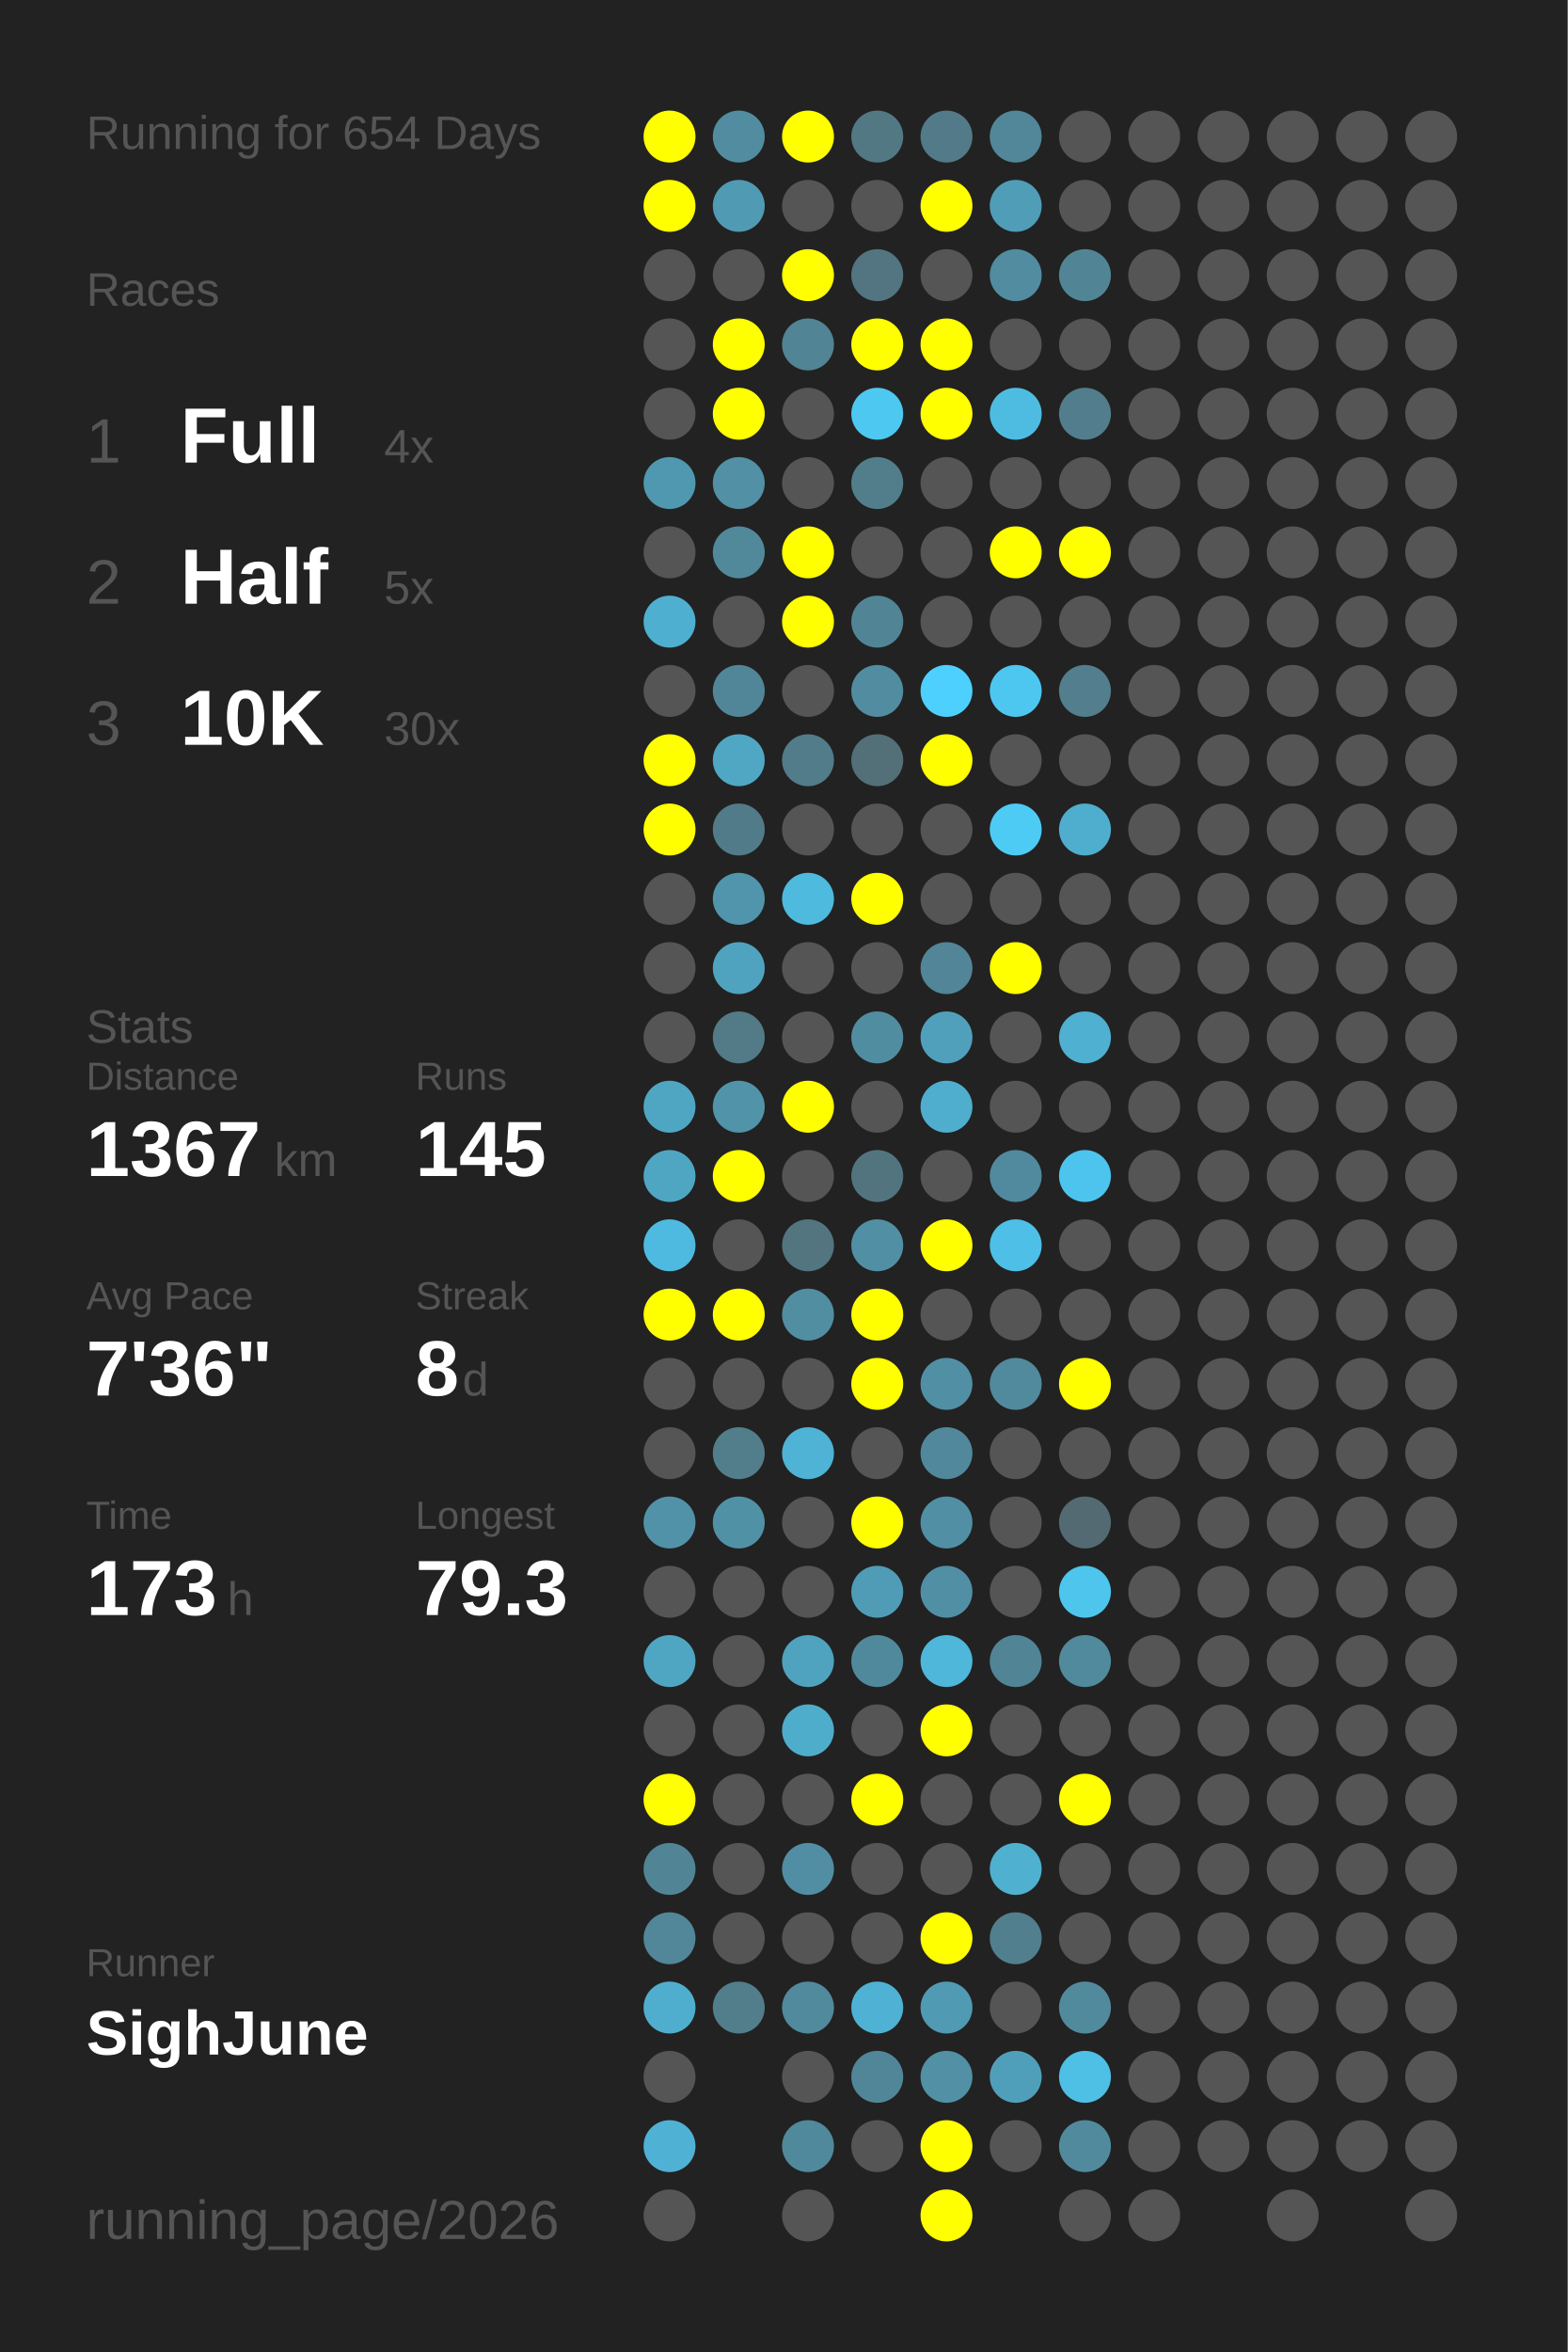
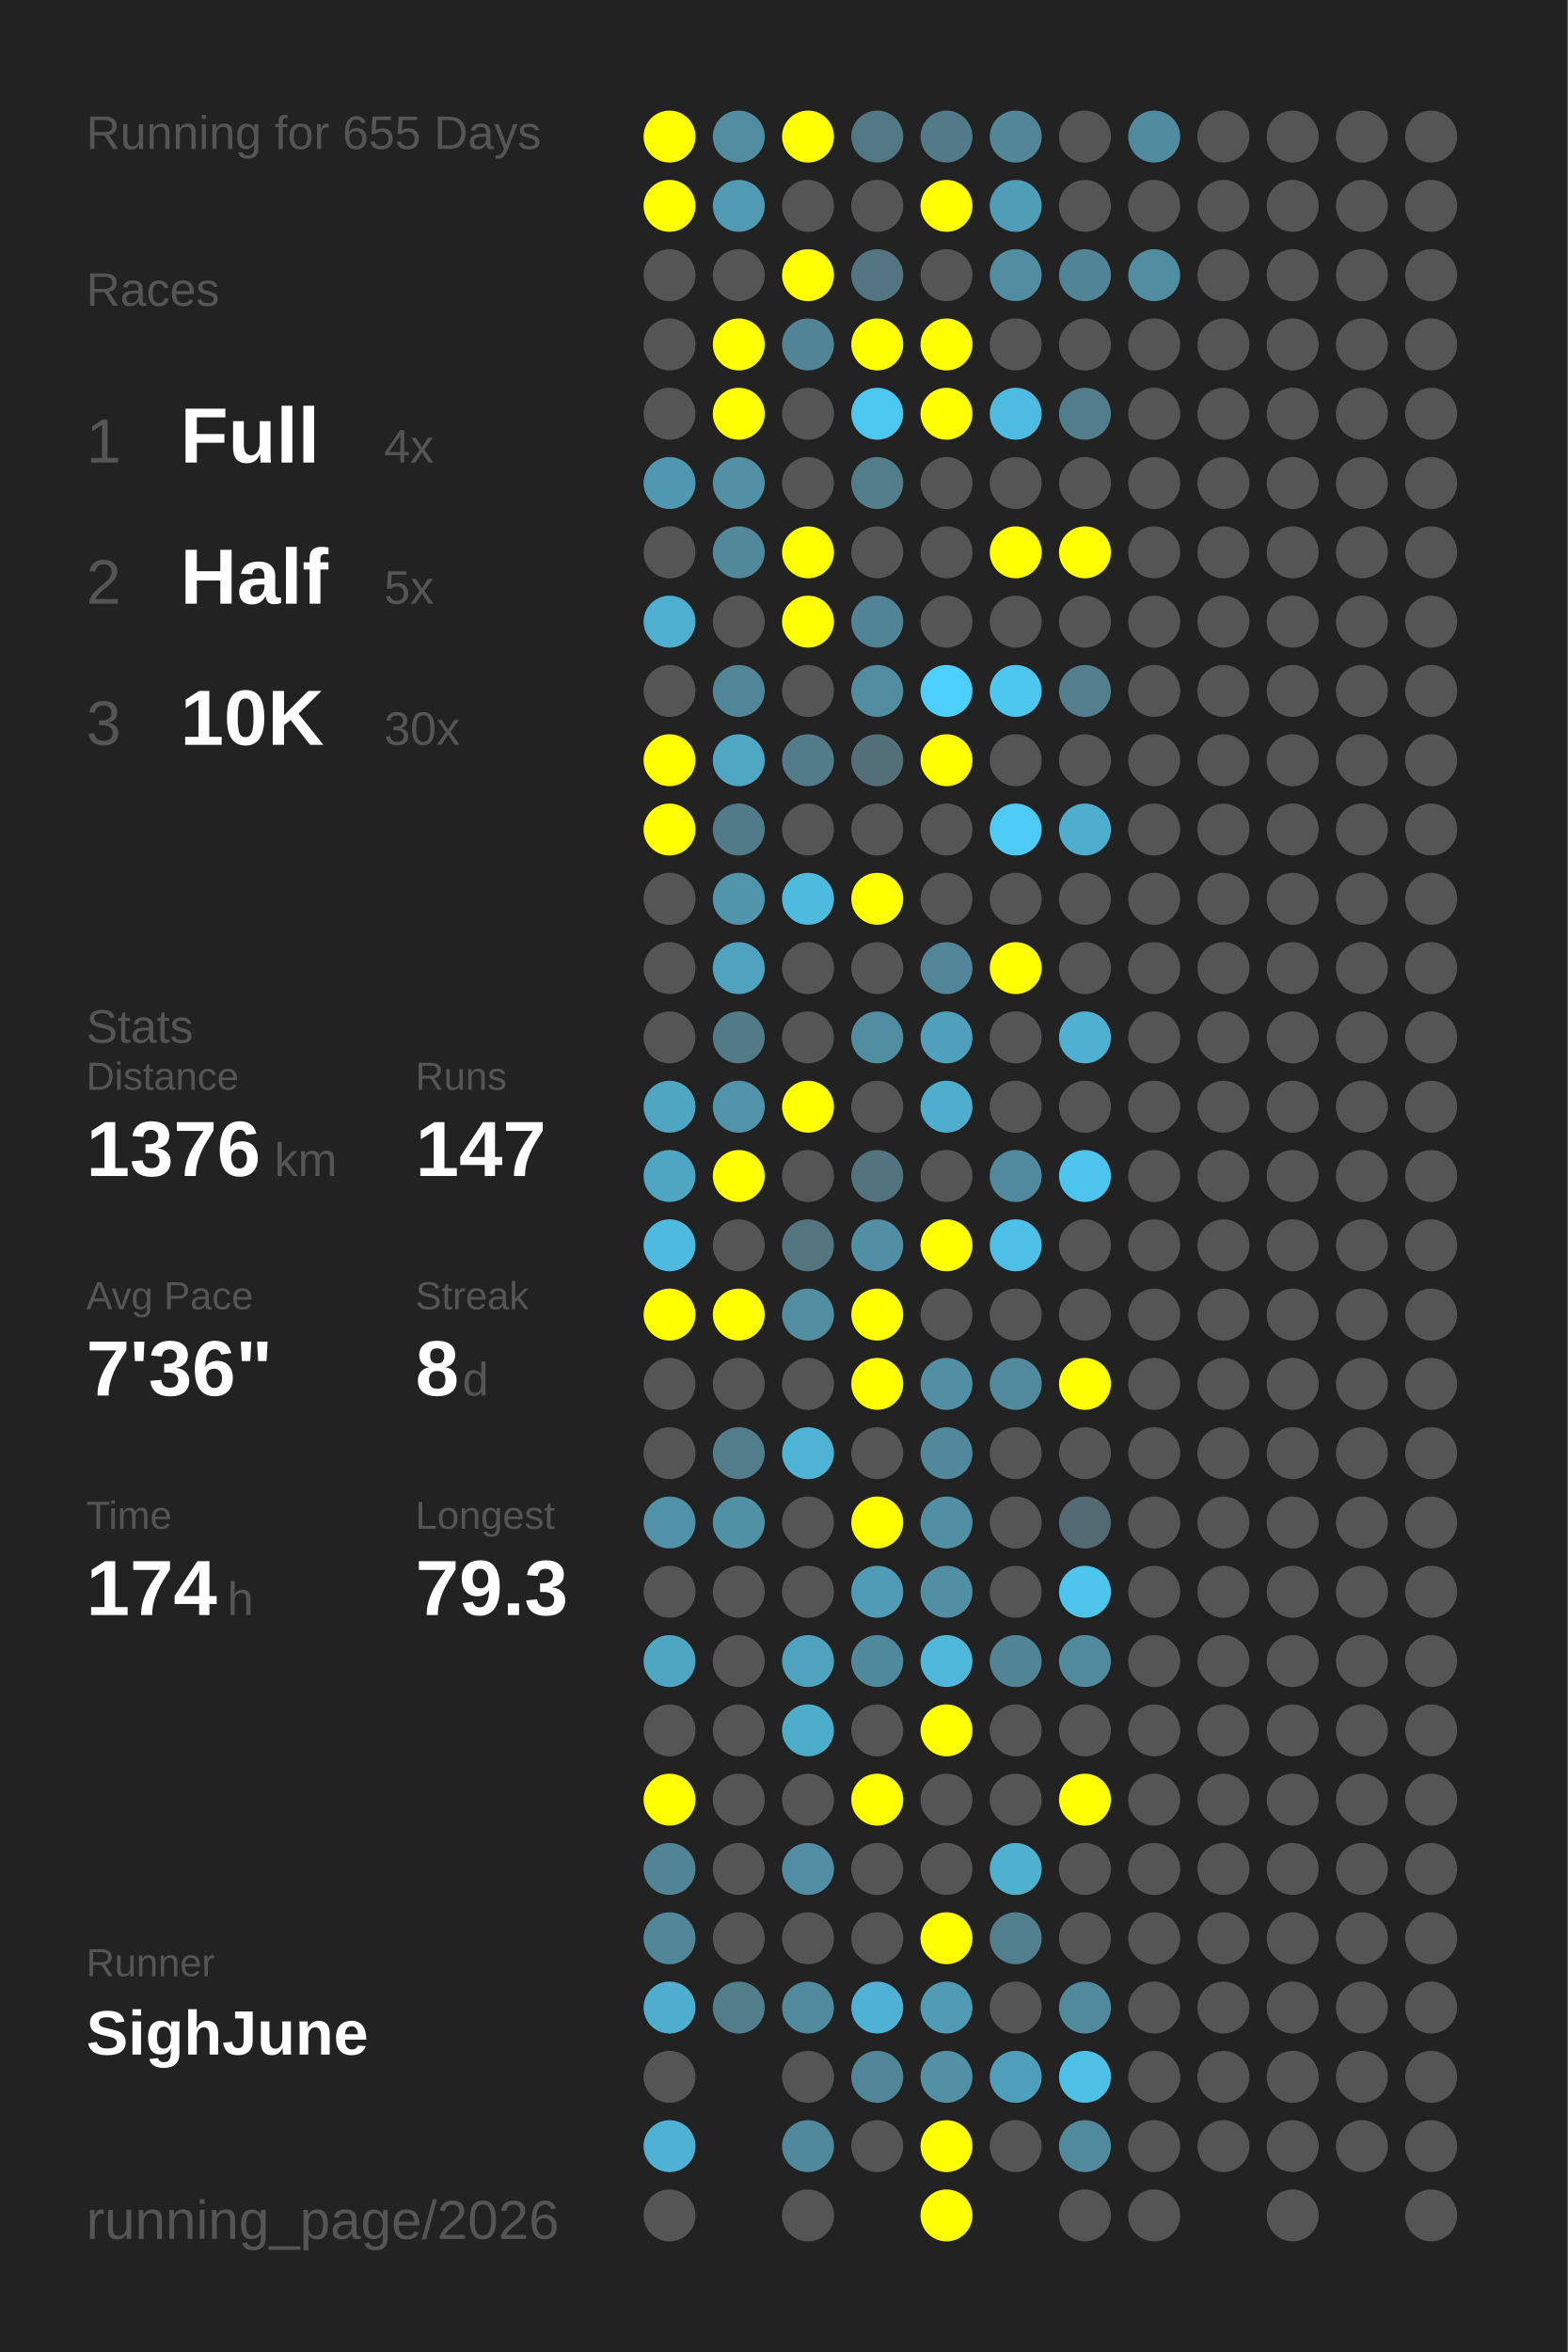
<svg xmlns="http://www.w3.org/2000/svg" baseProfile="full" height="300mm" version="1.1" viewBox="0,0,200,300" width="200mm">
  <defs />
  <rect fill="#222222" height="300" width="200" x="0" y="0" />
-   <text fill="#555555" style="font-size:6px; font-family:Arial;" x="11" y="19">Running for 654 Days</text>
+   <text fill="#555555" style="font-size:6px; font-family:Arial;" x="11" y="19">Running for 655 Days</text>
  <text fill="#555555" style="font-size:6px; font-family:Arial;" x="11" y="39">Races</text>
  <text fill="#555555" style="font-size:8px; font-family:Arial;" x="11" y="59">1</text>
  <text fill="#FFFFFF" style="font-size:10px; font-family:Arial; font-weight:bold;" x="23" y="59">Full</text>
  <text fill="#555555" style="font-size:6px; font-family:Arial;" x="49" y="59">4x</text>
  <text fill="#555555" style="font-size:8px; font-family:Arial;" x="11" y="77">2</text>
  <text fill="#FFFFFF" style="font-size:10px; font-family:Arial; font-weight:bold;" x="23" y="77">Half</text>
  <text fill="#555555" style="font-size:6px; font-family:Arial;" x="49" y="77">5x</text>
  <text fill="#555555" style="font-size:8px; font-family:Arial;" x="11" y="95">3</text>
  <text fill="#FFFFFF" style="font-size:10px; font-family:Arial; font-weight:bold;" x="23" y="95">10K</text>
  <text fill="#555555" style="font-size:6px; font-family:Arial;" x="49" y="95">30x</text>
  <text fill="#555555" style="font-size:6px; font-family:Arial;" x="11" y="133">Stats</text>
  <text fill="#555555" style="font-size:5px; font-family:Arial;" x="11" y="139">Distance</text>
-   <text fill="#FFFFFF" style="font-size:10px; font-family:Arial; font-weight:bold;" x="11" y="150">1367</text>
+   <text fill="#FFFFFF" style="font-size:10px; font-family:Arial; font-weight:bold;" x="11" y="150">1376</text>
  <text fill="#555555" style="font-size:6px; font-family:Arial;" x="35" y="150">km</text>
  <text fill="#555555" style="font-size:5px; font-family:Arial;" x="53" y="139">Runs</text>
-   <text fill="#FFFFFF" style="font-size:10px; font-family:Arial; font-weight:bold;" x="53" y="150">145</text>
+   <text fill="#FFFFFF" style="font-size:10px; font-family:Arial; font-weight:bold;" x="53" y="150">147</text>
  <text fill="#555555" style="font-size:5px; font-family:Arial;" x="11" y="167">Avg Pace</text>
  <text fill="#FFFFFF" style="font-size:10px; font-family:Arial; font-weight:bold;" x="11" y="178">7'36"</text>
  <text fill="#555555" style="font-size:5px; font-family:Arial;" x="53" y="167">Streak</text>
  <text fill="#FFFFFF" style="font-size:10px; font-family:Arial; font-weight:bold;" x="53" y="178">8</text>
  <text fill="#555555" style="font-size:6px; font-family:Arial;" x="59" y="178">d</text>
  <text fill="#555555" style="font-size:5px; font-family:Arial;" x="11" y="195">Time</text>
-   <text fill="#FFFFFF" style="font-size:10px; font-family:Arial; font-weight:bold;" x="11" y="206">173</text>
+   <text fill="#FFFFFF" style="font-size:10px; font-family:Arial; font-weight:bold;" x="11" y="206">174</text>
  <text fill="#555555" style="font-size:6px; font-family:Arial;" x="29" y="206">h</text>
  <text fill="#555555" style="font-size:5px; font-family:Arial;" x="53" y="195">Longest</text>
  <text fill="#FFFFFF" style="font-size:10px; font-family:Arial; font-weight:bold;" x="53" y="206">79.3</text>
  <text fill="#555555" style="font-size:5px; font-family:Arial;" x="11" y="252.065">Runner</text>
  <text fill="#FFFFFF" style="font-size:8px; font-family:Arial; font-weight:bold;" x="11" y="262.065">SighJune</text>
  <text fill="#555555" style="font-size:7px; font-family:Arial;" x="11" y="285.581">running_page/2026</text>
  <circle cx="85.417" cy="17.419" fill="#FFFF00" r="3.312" />
  <circle cx="85.417" cy="26.258" fill="#FFFF00" r="3.312" />
  <circle cx="85.417" cy="35.097" fill="#555555" r="3.312" />
  <circle cx="85.417" cy="43.935" fill="#555555" r="3.312" />
  <circle cx="85.417" cy="52.774" fill="#555555" r="3.312" />
  <circle cx="85.417" cy="61.613" fill="#5098b0" r="3.312" />
  <circle cx="85.417" cy="70.452" fill="#555555" r="3.312" />
  <circle cx="85.417" cy="79.29" fill="#4fafd0" r="3.312" />
  <circle cx="85.417" cy="88.129" fill="#555555" r="3.312" />
  <circle cx="85.417" cy="96.968" fill="#FFFF00" r="3.312" />
  <circle cx="85.417" cy="105.806" fill="#FFFF00" r="3.312" />
  <circle cx="85.417" cy="114.645" fill="#555555" r="3.312" />
  <circle cx="85.417" cy="123.484" fill="#555555" r="3.312" />
  <circle cx="85.417" cy="132.323" fill="#555555" r="3.312" />
  <circle cx="85.417" cy="141.161" fill="#4fa6c3" r="3.312" />
  <circle cx="85.417" cy="150" fill="#4fa6c3" r="3.312" />
  <circle cx="85.417" cy="158.839" fill="#4ebadf" r="3.312" />
  <circle cx="85.417" cy="167.677" fill="#FFFF00" r="3.312" />
  <circle cx="85.417" cy="176.516" fill="#555555" r="3.312" />
  <circle cx="85.417" cy="185.355" fill="#555555" r="3.312" />
  <circle cx="85.417" cy="194.194" fill="#5192a8" r="3.312" />
  <circle cx="85.417" cy="203.032" fill="#555555" r="3.312" />
  <circle cx="85.417" cy="211.871" fill="#4fa6c3" r="3.312" />
  <circle cx="85.417" cy="220.71" fill="#555555" r="3.312" />
  <circle cx="85.417" cy="229.548" fill="#FFFF00" r="3.312" />
  <circle cx="85.417" cy="238.387" fill="#518495" r="3.312" />
  <circle cx="85.417" cy="247.226" fill="#518799" r="3.312" />
  <circle cx="85.417" cy="256.065" fill="#4faece" r="3.312" />
  <circle cx="85.417" cy="264.903" fill="#555555" r="3.312" />
  <circle cx="85.417" cy="273.742" fill="#4fb2d4" r="3.312" />
  <circle cx="85.417" cy="282.581" fill="#555555" r="3.312" />
  <circle cx="94.25" cy="17.419" fill="#518ca0" r="3.312" />
  <circle cx="94.25" cy="26.258" fill="#509ab3" r="3.312" />
  <circle cx="94.25" cy="35.097" fill="#555555" r="3.312" />
  <circle cx="94.25" cy="43.935" fill="#FFFF00" r="3.312" />
  <circle cx="94.25" cy="52.774" fill="#FFFF00" r="3.312" />
  <circle cx="94.25" cy="61.613" fill="#5190a5" r="3.312" />
  <circle cx="94.25" cy="70.452" fill="#51899b" r="3.312" />
  <circle cx="94.25" cy="79.29" fill="#555555" r="3.312" />
  <circle cx="94.25" cy="88.129" fill="#518698" r="3.312" />
  <circle cx="94.25" cy="96.968" fill="#4fa7c4" r="3.312" />
  <circle cx="94.25" cy="105.806" fill="#527b89" r="3.312" />
  <circle cx="94.25" cy="114.645" fill="#5095ac" r="3.312" />
  <circle cx="94.25" cy="123.484" fill="#4fa3bf" r="3.312" />
  <circle cx="94.25" cy="132.323" fill="#527a87" r="3.312" />
  <circle cx="94.25" cy="141.161" fill="#5193a9" r="3.312" />
  <circle cx="94.25" cy="150" fill="#FFFF00" r="3.312" />
  <circle cx="94.25" cy="158.839" fill="#555555" r="3.312" />
  <circle cx="94.25" cy="167.677" fill="#FFFF00" r="3.312" />
  <circle cx="94.25" cy="176.516" fill="#555555" r="3.312" />
  <circle cx="94.25" cy="185.355" fill="#527e8c" r="3.312" />
  <circle cx="94.25" cy="194.194" fill="#5191a6" r="3.312" />
  <circle cx="94.25" cy="203.032" fill="#555555" r="3.312" />
  <circle cx="94.25" cy="211.871" fill="#555555" r="3.312" />
  <circle cx="94.25" cy="220.71" fill="#555555" r="3.312" />
  <circle cx="94.25" cy="229.548" fill="#555555" r="3.312" />
  <circle cx="94.25" cy="238.387" fill="#555555" r="3.312" />
  <circle cx="94.25" cy="247.226" fill="#555555" r="3.312" />
  <circle cx="94.25" cy="256.065" fill="#527d8b" r="3.312" />
  <circle cx="103.083" cy="17.419" fill="#FFFF00" r="3.312" />
  <circle cx="103.083" cy="26.258" fill="#555555" r="3.312" />
  <circle cx="103.083" cy="35.097" fill="#FFFF00" r="3.312" />
  <circle cx="103.083" cy="43.935" fill="#518495" r="3.312" />
  <circle cx="103.083" cy="52.774" fill="#555555" r="3.312" />
  <circle cx="103.083" cy="61.613" fill="#555555" r="3.312" />
  <circle cx="103.083" cy="70.452" fill="#FFFF00" r="3.312" />
  <circle cx="103.083" cy="79.29" fill="#FFFF00" r="3.312" />
  <circle cx="103.083" cy="88.129" fill="#555555" r="3.312" />
  <circle cx="103.083" cy="96.968" fill="#527c8a" r="3.312" />
  <circle cx="103.083" cy="105.806" fill="#555555" r="3.312" />
  <circle cx="103.083" cy="114.645" fill="#4ebade" r="3.312" />
  <circle cx="103.083" cy="123.484" fill="#555555" r="3.312" />
  <circle cx="103.083" cy="132.323" fill="#555555" r="3.312" />
  <circle cx="103.083" cy="141.161" fill="#FFFF00" r="3.312" />
  <circle cx="103.083" cy="150" fill="#555555" r="3.312" />
  <circle cx="103.083" cy="158.839" fill="#527580" r="3.312" />
  <circle cx="103.083" cy="167.677" fill="#518ea2" r="3.312" />
  <circle cx="103.083" cy="176.516" fill="#555555" r="3.312" />
  <circle cx="103.083" cy="185.355" fill="#4eb3d5" r="3.312" />
  <circle cx="103.083" cy="194.194" fill="#555555" r="3.312" />
  <circle cx="103.083" cy="203.032" fill="#555555" r="3.312" />
  <circle cx="103.083" cy="211.871" fill="#4fa3bf" r="3.312" />
  <circle cx="103.083" cy="220.71" fill="#4fadcc" r="3.312" />
  <circle cx="103.083" cy="229.548" fill="#555555" r="3.312" />
  <circle cx="103.083" cy="238.387" fill="#518ea3" r="3.312" />
  <circle cx="103.083" cy="247.226" fill="#555555" r="3.312" />
  <circle cx="103.083" cy="256.065" fill="#518a9d" r="3.312" />
  <circle cx="103.083" cy="264.903" fill="#555555" r="3.312" />
  <circle cx="103.083" cy="273.742" fill="#51899c" r="3.312" />
  <circle cx="103.083" cy="282.581" fill="#555555" r="3.312" />
  <circle cx="111.917" cy="17.419" fill="#527884" r="3.312" />
  <circle cx="111.917" cy="26.258" fill="#555555" r="3.312" />
  <circle cx="111.917" cy="35.097" fill="#527581" r="3.312" />
  <circle cx="111.917" cy="43.935" fill="#FFFF00" r="3.312" />
  <circle cx="111.917" cy="52.774" fill="#4dc8f1" r="3.312" />
  <circle cx="111.917" cy="61.613" fill="#527e8c" r="3.312" />
  <circle cx="111.917" cy="70.452" fill="#555555" r="3.312" />
  <circle cx="111.917" cy="79.29" fill="#518596" r="3.312" />
  <circle cx="111.917" cy="88.129" fill="#518ca0" r="3.312" />
  <circle cx="111.917" cy="96.968" fill="#536f78" r="3.312" />
  <circle cx="111.917" cy="105.806" fill="#555555" r="3.312" />
  <circle cx="111.917" cy="114.645" fill="#FFFF00" r="3.312" />
  <circle cx="111.917" cy="123.484" fill="#555555" r="3.312" />
  <circle cx="111.917" cy="132.323" fill="#518da1" r="3.312" />
  <circle cx="111.917" cy="141.161" fill="#555555" r="3.312" />
  <circle cx="111.917" cy="150" fill="#52747f" r="3.312" />
  <circle cx="111.917" cy="158.839" fill="#518fa4" r="3.312" />
  <circle cx="111.917" cy="167.677" fill="#FFFF00" r="3.312" />
  <circle cx="111.917" cy="176.516" fill="#FFFF00" r="3.312" />
  <circle cx="111.917" cy="185.355" fill="#555555" r="3.312" />
  <circle cx="111.917" cy="194.194" fill="#FFFF00" r="3.312" />
  <circle cx="111.917" cy="203.032" fill="#509cb6" r="3.312" />
  <circle cx="111.917" cy="211.871" fill="#51899c" r="3.312" />
  <circle cx="111.917" cy="220.71" fill="#555555" r="3.312" />
  <circle cx="111.917" cy="229.548" fill="#FFFF00" r="3.312" />
  <circle cx="111.917" cy="238.387" fill="#555555" r="3.312" />
  <circle cx="111.917" cy="247.226" fill="#555555" r="3.312" />
  <circle cx="111.917" cy="256.065" fill="#4fb1d3" r="3.312" />
  <circle cx="111.917" cy="264.903" fill="#518698" r="3.312" />
  <circle cx="111.917" cy="273.742" fill="#555555" r="3.312" />
  <circle cx="120.75" cy="17.419" fill="#527a88" r="3.312" />
  <circle cx="120.75" cy="26.258" fill="#FFFF00" r="3.312" />
  <circle cx="120.75" cy="35.097" fill="#555555" r="3.312" />
  <circle cx="120.75" cy="43.935" fill="#FFFF00" r="3.312" />
  <circle cx="120.75" cy="52.774" fill="#FFFF00" r="3.312" />
  <circle cx="120.75" cy="61.613" fill="#555555" r="3.312" />
  <circle cx="120.75" cy="70.452" fill="#555555" r="3.312" />
  <circle cx="120.75" cy="79.29" fill="#555555" r="3.312" />
  <circle cx="120.75" cy="88.129" fill="#4dd0fd" r="3.312" />
  <circle cx="120.75" cy="96.968" fill="#FFFF00" r="3.312" />
  <circle cx="120.75" cy="105.806" fill="#555555" r="3.312" />
  <circle cx="120.75" cy="114.645" fill="#555555" r="3.312" />
  <circle cx="120.75" cy="123.484" fill="#518597" r="3.312" />
  <circle cx="120.75" cy="132.323" fill="#50a0bc" r="3.312" />
  <circle cx="120.75" cy="141.161" fill="#4faece" r="3.312" />
  <circle cx="120.75" cy="150" fill="#555555" r="3.312" />
  <circle cx="120.75" cy="158.839" fill="#FFFF00" r="3.312" />
  <circle cx="120.75" cy="167.677" fill="#555555" r="3.312" />
  <circle cx="120.75" cy="176.516" fill="#518fa4" r="3.312" />
  <circle cx="120.75" cy="185.355" fill="#51889b" r="3.312" />
  <circle cx="120.75" cy="194.194" fill="#518fa4" r="3.312" />
  <circle cx="120.75" cy="203.032" fill="#518fa4" r="3.312" />
  <circle cx="120.75" cy="211.871" fill="#4eb7da" r="3.312" />
  <circle cx="120.75" cy="220.71" fill="#FFFF00" r="3.312" />
  <circle cx="120.75" cy="229.548" fill="#555555" r="3.312" />
  <circle cx="120.75" cy="238.387" fill="#555555" r="3.312" />
  <circle cx="120.75" cy="247.226" fill="#FFFF00" r="3.312" />
  <circle cx="120.75" cy="256.065" fill="#509ab3" r="3.312" />
  <circle cx="120.75" cy="264.903" fill="#5190a5" r="3.312" />
  <circle cx="120.75" cy="273.742" fill="#FFFF00" r="3.312" />
  <circle cx="120.75" cy="282.581" fill="#FFFF00" r="3.312" />
  <circle cx="129.583" cy="17.419" fill="#518799" r="3.312" />
  <circle cx="129.583" cy="26.258" fill="#509db8" r="3.312" />
  <circle cx="129.583" cy="35.097" fill="#518ca0" r="3.312" />
  <circle cx="129.583" cy="43.935" fill="#555555" r="3.312" />
  <circle cx="129.583" cy="52.774" fill="#4ebce1" r="3.312" />
  <circle cx="129.583" cy="61.613" fill="#555555" r="3.312" />
  <circle cx="129.583" cy="70.452" fill="#FFFF00" r="3.312" />
  <circle cx="129.583" cy="79.29" fill="#555555" r="3.312" />
  <circle cx="129.583" cy="88.129" fill="#4dc7f0" r="3.312" />
  <circle cx="129.583" cy="96.968" fill="#555555" r="3.312" />
  <circle cx="129.583" cy="105.806" fill="#4dcbf5" r="3.312" />
  <circle cx="129.583" cy="114.645" fill="#555555" r="3.312" />
  <circle cx="129.583" cy="123.484" fill="#FFFF00" r="3.312" />
  <circle cx="129.583" cy="132.323" fill="#555555" r="3.312" />
  <circle cx="129.583" cy="141.161" fill="#555555" r="3.312" />
  <circle cx="129.583" cy="150" fill="#518a9e" r="3.312" />
  <circle cx="129.583" cy="158.839" fill="#4ebfe6" r="3.312" />
  <circle cx="129.583" cy="167.677" fill="#555555" r="3.312" />
  <circle cx="129.583" cy="176.516" fill="#518a9d" r="3.312" />
  <circle cx="129.583" cy="185.355" fill="#555555" r="3.312" />
  <circle cx="129.583" cy="194.194" fill="#555555" r="3.312" />
  <circle cx="129.583" cy="203.032" fill="#555555" r="3.312" />
  <circle cx="129.583" cy="211.871" fill="#518495" r="3.312" />
  <circle cx="129.583" cy="220.71" fill="#555555" r="3.312" />
  <circle cx="129.583" cy="229.548" fill="#555555" r="3.312" />
  <circle cx="129.583" cy="238.387" fill="#4fb0d0" r="3.312" />
  <circle cx="129.583" cy="247.226" fill="#527f8e" r="3.312" />
  <circle cx="129.583" cy="256.065" fill="#555555" r="3.312" />
  <circle cx="129.583" cy="264.903" fill="#509fba" r="3.312" />
  <circle cx="129.583" cy="273.742" fill="#555555" r="3.312" />
  <circle cx="138.417" cy="17.419" fill="#555555" r="3.312" />
  <circle cx="138.417" cy="26.258" fill="#555555" r="3.312" />
  <circle cx="138.417" cy="35.097" fill="#518596" r="3.312" />
  <circle cx="138.417" cy="43.935" fill="#555555" r="3.312" />
  <circle cx="138.417" cy="52.774" fill="#527d8c" r="3.312" />
  <circle cx="138.417" cy="61.613" fill="#555555" r="3.312" />
  <circle cx="138.417" cy="70.452" fill="#FFFF00" r="3.312" />
  <circle cx="138.417" cy="79.29" fill="#555555" r="3.312" />
  <circle cx="138.417" cy="88.129" fill="#527e8e" r="3.312" />
  <circle cx="138.417" cy="96.968" fill="#555555" r="3.312" />
  <circle cx="138.417" cy="105.806" fill="#4fadcd" r="3.312" />
  <circle cx="138.417" cy="114.645" fill="#555555" r="3.312" />
  <circle cx="138.417" cy="123.484" fill="#555555" r="3.312" />
  <circle cx="138.417" cy="132.323" fill="#4fb0d1" r="3.312" />
  <circle cx="138.417" cy="141.161" fill="#555555" r="3.312" />
  <circle cx="138.417" cy="150" fill="#4dc4ed" r="3.312" />
  <circle cx="138.417" cy="158.839" fill="#555555" r="3.312" />
  <circle cx="138.417" cy="167.677" fill="#555555" r="3.312" />
  <circle cx="138.417" cy="176.516" fill="#FFFF00" r="3.312" />
  <circle cx="138.417" cy="185.355" fill="#555555" r="3.312" />
  <circle cx="138.417" cy="194.194" fill="#536a72" r="3.312" />
  <circle cx="138.417" cy="203.032" fill="#4dc5ed" r="3.312" />
  <circle cx="138.417" cy="211.871" fill="#518a9d" r="3.312" />
  <circle cx="138.417" cy="220.71" fill="#555555" r="3.312" />
  <circle cx="138.417" cy="229.548" fill="#FFFF00" r="3.312" />
  <circle cx="138.417" cy="238.387" fill="#555555" r="3.312" />
  <circle cx="138.417" cy="247.226" fill="#555555" r="3.312" />
  <circle cx="138.417" cy="256.065" fill="#518a9d" r="3.312" />
  <circle cx="138.417" cy="264.903" fill="#4ebfe5" r="3.312" />
  <circle cx="138.417" cy="273.742" fill="#518a9d" r="3.312" />
  <circle cx="138.417" cy="282.581" fill="#555555" r="3.312" />
-   <circle cx="147.25" cy="17.419" fill="#555555" r="3.312" />
+   <circle cx="147.25" cy="17.419" fill="#518b9f" r="3.312" />
  <circle cx="147.25" cy="26.258" fill="#555555" r="3.312" />
-   <circle cx="147.25" cy="35.097" fill="#555555" r="3.312" />
+   <circle cx="147.25" cy="35.097" fill="#518da1" r="3.312" />
  <circle cx="147.25" cy="43.935" fill="#555555" r="3.312" />
  <circle cx="147.25" cy="52.774" fill="#555555" r="3.312" />
  <circle cx="147.25" cy="61.613" fill="#555555" r="3.312" />
  <circle cx="147.25" cy="70.452" fill="#555555" r="3.312" />
  <circle cx="147.25" cy="79.29" fill="#555555" r="3.312" />
  <circle cx="147.25" cy="88.129" fill="#555555" r="3.312" />
  <circle cx="147.25" cy="96.968" fill="#555555" r="3.312" />
  <circle cx="147.25" cy="105.806" fill="#555555" r="3.312" />
  <circle cx="147.25" cy="114.645" fill="#555555" r="3.312" />
  <circle cx="147.25" cy="123.484" fill="#555555" r="3.312" />
  <circle cx="147.25" cy="132.323" fill="#555555" r="3.312" />
  <circle cx="147.25" cy="141.161" fill="#555555" r="3.312" />
  <circle cx="147.25" cy="150" fill="#555555" r="3.312" />
  <circle cx="147.25" cy="158.839" fill="#555555" r="3.312" />
  <circle cx="147.25" cy="167.677" fill="#555555" r="3.312" />
  <circle cx="147.25" cy="176.516" fill="#555555" r="3.312" />
  <circle cx="147.25" cy="185.355" fill="#555555" r="3.312" />
  <circle cx="147.25" cy="194.194" fill="#555555" r="3.312" />
  <circle cx="147.25" cy="203.032" fill="#555555" r="3.312" />
  <circle cx="147.25" cy="211.871" fill="#555555" r="3.312" />
  <circle cx="147.25" cy="220.71" fill="#555555" r="3.312" />
  <circle cx="147.25" cy="229.548" fill="#555555" r="3.312" />
  <circle cx="147.25" cy="238.387" fill="#555555" r="3.312" />
  <circle cx="147.25" cy="247.226" fill="#555555" r="3.312" />
  <circle cx="147.25" cy="256.065" fill="#555555" r="3.312" />
  <circle cx="147.25" cy="264.903" fill="#555555" r="3.312" />
  <circle cx="147.25" cy="273.742" fill="#555555" r="3.312" />
  <circle cx="147.25" cy="282.581" fill="#555555" r="3.312" />
  <circle cx="156.083" cy="17.419" fill="#555555" r="3.312" />
  <circle cx="156.083" cy="26.258" fill="#555555" r="3.312" />
  <circle cx="156.083" cy="35.097" fill="#555555" r="3.312" />
  <circle cx="156.083" cy="43.935" fill="#555555" r="3.312" />
  <circle cx="156.083" cy="52.774" fill="#555555" r="3.312" />
  <circle cx="156.083" cy="61.613" fill="#555555" r="3.312" />
  <circle cx="156.083" cy="70.452" fill="#555555" r="3.312" />
  <circle cx="156.083" cy="79.29" fill="#555555" r="3.312" />
  <circle cx="156.083" cy="88.129" fill="#555555" r="3.312" />
  <circle cx="156.083" cy="96.968" fill="#555555" r="3.312" />
  <circle cx="156.083" cy="105.806" fill="#555555" r="3.312" />
  <circle cx="156.083" cy="114.645" fill="#555555" r="3.312" />
  <circle cx="156.083" cy="123.484" fill="#555555" r="3.312" />
  <circle cx="156.083" cy="132.323" fill="#555555" r="3.312" />
  <circle cx="156.083" cy="141.161" fill="#555555" r="3.312" />
  <circle cx="156.083" cy="150" fill="#555555" r="3.312" />
  <circle cx="156.083" cy="158.839" fill="#555555" r="3.312" />
  <circle cx="156.083" cy="167.677" fill="#555555" r="3.312" />
  <circle cx="156.083" cy="176.516" fill="#555555" r="3.312" />
  <circle cx="156.083" cy="185.355" fill="#555555" r="3.312" />
  <circle cx="156.083" cy="194.194" fill="#555555" r="3.312" />
  <circle cx="156.083" cy="203.032" fill="#555555" r="3.312" />
  <circle cx="156.083" cy="211.871" fill="#555555" r="3.312" />
  <circle cx="156.083" cy="220.71" fill="#555555" r="3.312" />
  <circle cx="156.083" cy="229.548" fill="#555555" r="3.312" />
  <circle cx="156.083" cy="238.387" fill="#555555" r="3.312" />
  <circle cx="156.083" cy="247.226" fill="#555555" r="3.312" />
  <circle cx="156.083" cy="256.065" fill="#555555" r="3.312" />
  <circle cx="156.083" cy="264.903" fill="#555555" r="3.312" />
  <circle cx="156.083" cy="273.742" fill="#555555" r="3.312" />
  <circle cx="164.917" cy="17.419" fill="#555555" r="3.312" />
  <circle cx="164.917" cy="26.258" fill="#555555" r="3.312" />
  <circle cx="164.917" cy="35.097" fill="#555555" r="3.312" />
  <circle cx="164.917" cy="43.935" fill="#555555" r="3.312" />
  <circle cx="164.917" cy="52.774" fill="#555555" r="3.312" />
  <circle cx="164.917" cy="61.613" fill="#555555" r="3.312" />
  <circle cx="164.917" cy="70.452" fill="#555555" r="3.312" />
  <circle cx="164.917" cy="79.29" fill="#555555" r="3.312" />
  <circle cx="164.917" cy="88.129" fill="#555555" r="3.312" />
  <circle cx="164.917" cy="96.968" fill="#555555" r="3.312" />
  <circle cx="164.917" cy="105.806" fill="#555555" r="3.312" />
  <circle cx="164.917" cy="114.645" fill="#555555" r="3.312" />
  <circle cx="164.917" cy="123.484" fill="#555555" r="3.312" />
  <circle cx="164.917" cy="132.323" fill="#555555" r="3.312" />
  <circle cx="164.917" cy="141.161" fill="#555555" r="3.312" />
  <circle cx="164.917" cy="150" fill="#555555" r="3.312" />
  <circle cx="164.917" cy="158.839" fill="#555555" r="3.312" />
  <circle cx="164.917" cy="167.677" fill="#555555" r="3.312" />
  <circle cx="164.917" cy="176.516" fill="#555555" r="3.312" />
  <circle cx="164.917" cy="185.355" fill="#555555" r="3.312" />
  <circle cx="164.917" cy="194.194" fill="#555555" r="3.312" />
  <circle cx="164.917" cy="203.032" fill="#555555" r="3.312" />
  <circle cx="164.917" cy="211.871" fill="#555555" r="3.312" />
  <circle cx="164.917" cy="220.71" fill="#555555" r="3.312" />
  <circle cx="164.917" cy="229.548" fill="#555555" r="3.312" />
  <circle cx="164.917" cy="238.387" fill="#555555" r="3.312" />
  <circle cx="164.917" cy="247.226" fill="#555555" r="3.312" />
  <circle cx="164.917" cy="256.065" fill="#555555" r="3.312" />
  <circle cx="164.917" cy="264.903" fill="#555555" r="3.312" />
  <circle cx="164.917" cy="273.742" fill="#555555" r="3.312" />
  <circle cx="164.917" cy="282.581" fill="#555555" r="3.312" />
  <circle cx="173.75" cy="17.419" fill="#555555" r="3.312" />
  <circle cx="173.75" cy="26.258" fill="#555555" r="3.312" />
  <circle cx="173.75" cy="35.097" fill="#555555" r="3.312" />
  <circle cx="173.75" cy="43.935" fill="#555555" r="3.312" />
  <circle cx="173.75" cy="52.774" fill="#555555" r="3.312" />
  <circle cx="173.75" cy="61.613" fill="#555555" r="3.312" />
  <circle cx="173.75" cy="70.452" fill="#555555" r="3.312" />
  <circle cx="173.75" cy="79.29" fill="#555555" r="3.312" />
  <circle cx="173.75" cy="88.129" fill="#555555" r="3.312" />
  <circle cx="173.75" cy="96.968" fill="#555555" r="3.312" />
  <circle cx="173.75" cy="105.806" fill="#555555" r="3.312" />
  <circle cx="173.75" cy="114.645" fill="#555555" r="3.312" />
  <circle cx="173.75" cy="123.484" fill="#555555" r="3.312" />
  <circle cx="173.75" cy="132.323" fill="#555555" r="3.312" />
  <circle cx="173.75" cy="141.161" fill="#555555" r="3.312" />
  <circle cx="173.75" cy="150" fill="#555555" r="3.312" />
  <circle cx="173.75" cy="158.839" fill="#555555" r="3.312" />
  <circle cx="173.75" cy="167.677" fill="#555555" r="3.312" />
  <circle cx="173.75" cy="176.516" fill="#555555" r="3.312" />
  <circle cx="173.75" cy="185.355" fill="#555555" r="3.312" />
  <circle cx="173.75" cy="194.194" fill="#555555" r="3.312" />
  <circle cx="173.75" cy="203.032" fill="#555555" r="3.312" />
  <circle cx="173.75" cy="211.871" fill="#555555" r="3.312" />
  <circle cx="173.75" cy="220.71" fill="#555555" r="3.312" />
  <circle cx="173.75" cy="229.548" fill="#555555" r="3.312" />
  <circle cx="173.75" cy="238.387" fill="#555555" r="3.312" />
  <circle cx="173.75" cy="247.226" fill="#555555" r="3.312" />
  <circle cx="173.75" cy="256.065" fill="#555555" r="3.312" />
  <circle cx="173.75" cy="264.903" fill="#555555" r="3.312" />
  <circle cx="173.75" cy="273.742" fill="#555555" r="3.312" />
  <circle cx="182.583" cy="17.419" fill="#555555" r="3.312" />
  <circle cx="182.583" cy="26.258" fill="#555555" r="3.312" />
  <circle cx="182.583" cy="35.097" fill="#555555" r="3.312" />
  <circle cx="182.583" cy="43.935" fill="#555555" r="3.312" />
  <circle cx="182.583" cy="52.774" fill="#555555" r="3.312" />
  <circle cx="182.583" cy="61.613" fill="#555555" r="3.312" />
  <circle cx="182.583" cy="70.452" fill="#555555" r="3.312" />
  <circle cx="182.583" cy="79.29" fill="#555555" r="3.312" />
  <circle cx="182.583" cy="88.129" fill="#555555" r="3.312" />
  <circle cx="182.583" cy="96.968" fill="#555555" r="3.312" />
  <circle cx="182.583" cy="105.806" fill="#555555" r="3.312" />
  <circle cx="182.583" cy="114.645" fill="#555555" r="3.312" />
  <circle cx="182.583" cy="123.484" fill="#555555" r="3.312" />
  <circle cx="182.583" cy="132.323" fill="#555555" r="3.312" />
  <circle cx="182.583" cy="141.161" fill="#555555" r="3.312" />
  <circle cx="182.583" cy="150" fill="#555555" r="3.312" />
  <circle cx="182.583" cy="158.839" fill="#555555" r="3.312" />
  <circle cx="182.583" cy="167.677" fill="#555555" r="3.312" />
  <circle cx="182.583" cy="176.516" fill="#555555" r="3.312" />
  <circle cx="182.583" cy="185.355" fill="#555555" r="3.312" />
  <circle cx="182.583" cy="194.194" fill="#555555" r="3.312" />
  <circle cx="182.583" cy="203.032" fill="#555555" r="3.312" />
  <circle cx="182.583" cy="211.871" fill="#555555" r="3.312" />
  <circle cx="182.583" cy="220.71" fill="#555555" r="3.312" />
  <circle cx="182.583" cy="229.548" fill="#555555" r="3.312" />
  <circle cx="182.583" cy="238.387" fill="#555555" r="3.312" />
  <circle cx="182.583" cy="247.226" fill="#555555" r="3.312" />
  <circle cx="182.583" cy="256.065" fill="#555555" r="3.312" />
  <circle cx="182.583" cy="264.903" fill="#555555" r="3.312" />
  <circle cx="182.583" cy="273.742" fill="#555555" r="3.312" />
  <circle cx="182.583" cy="282.581" fill="#555555" r="3.312" />
</svg>
